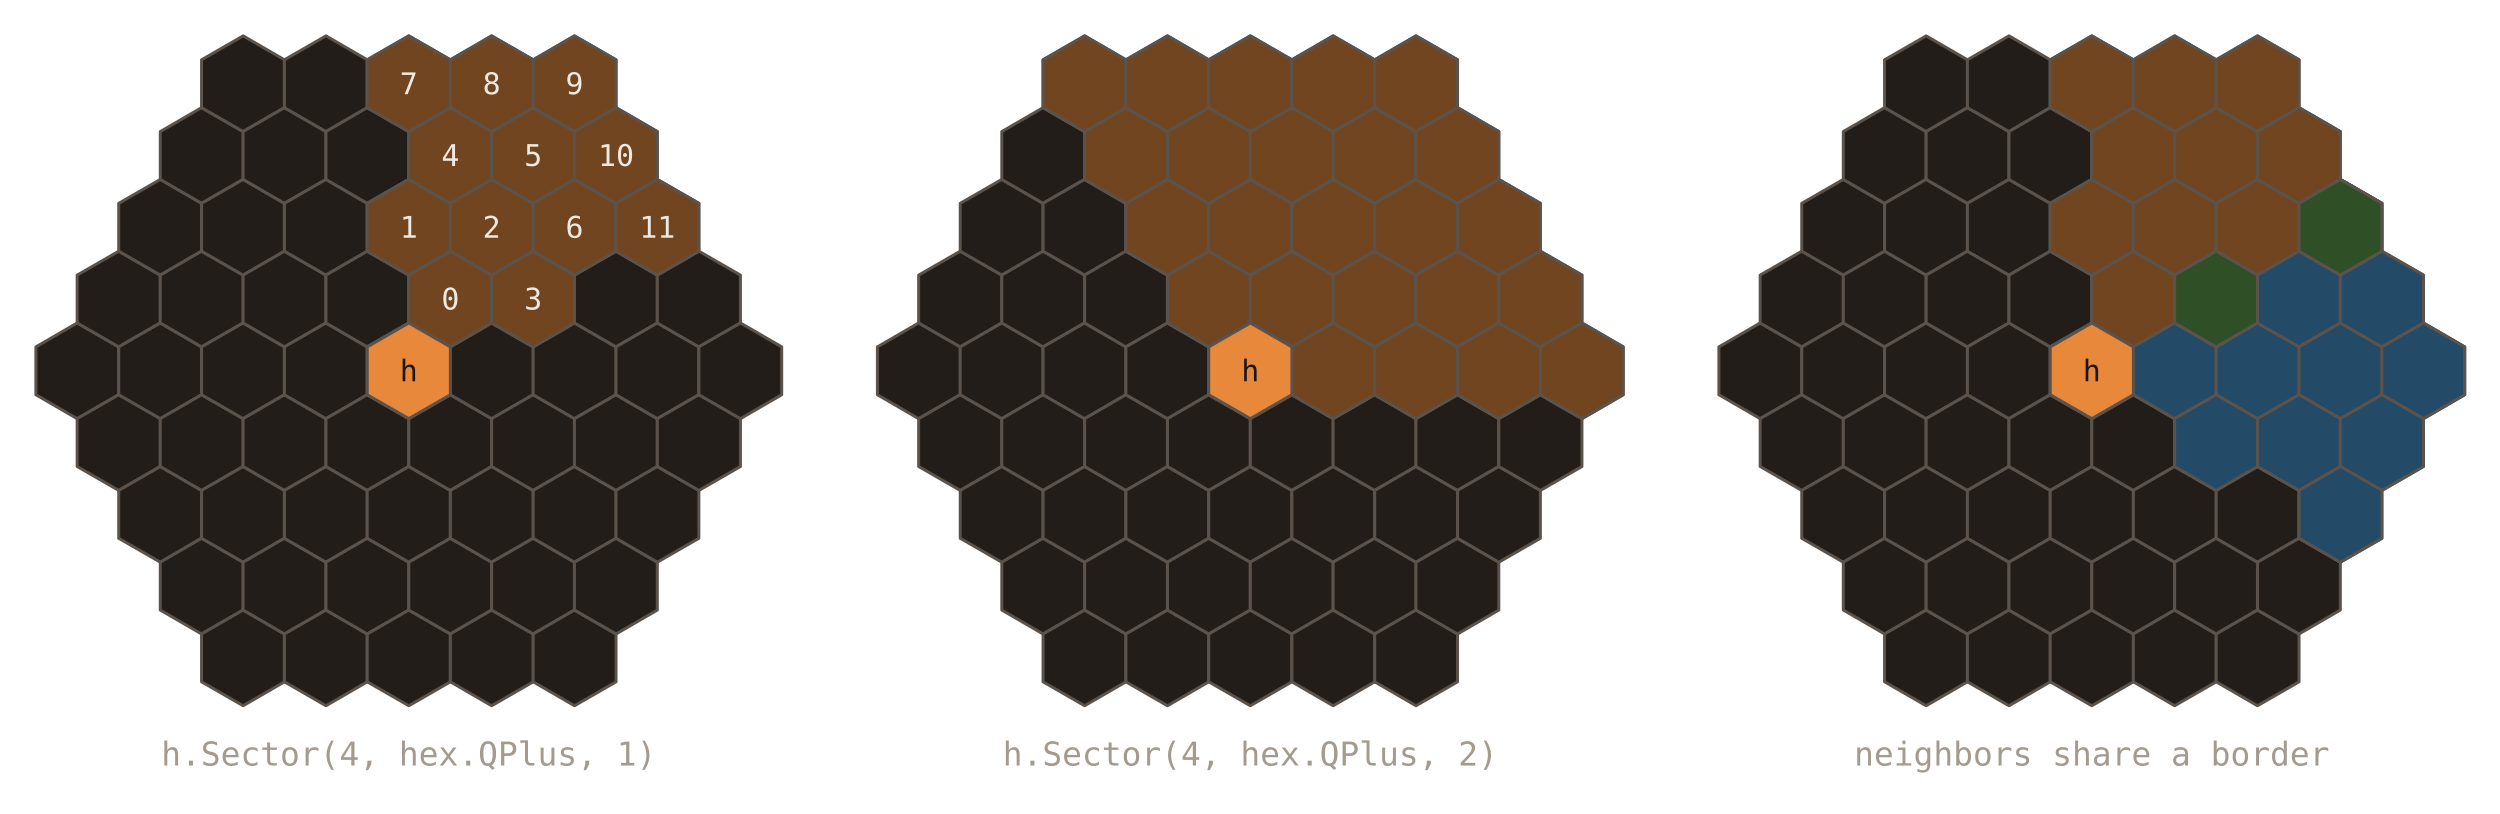
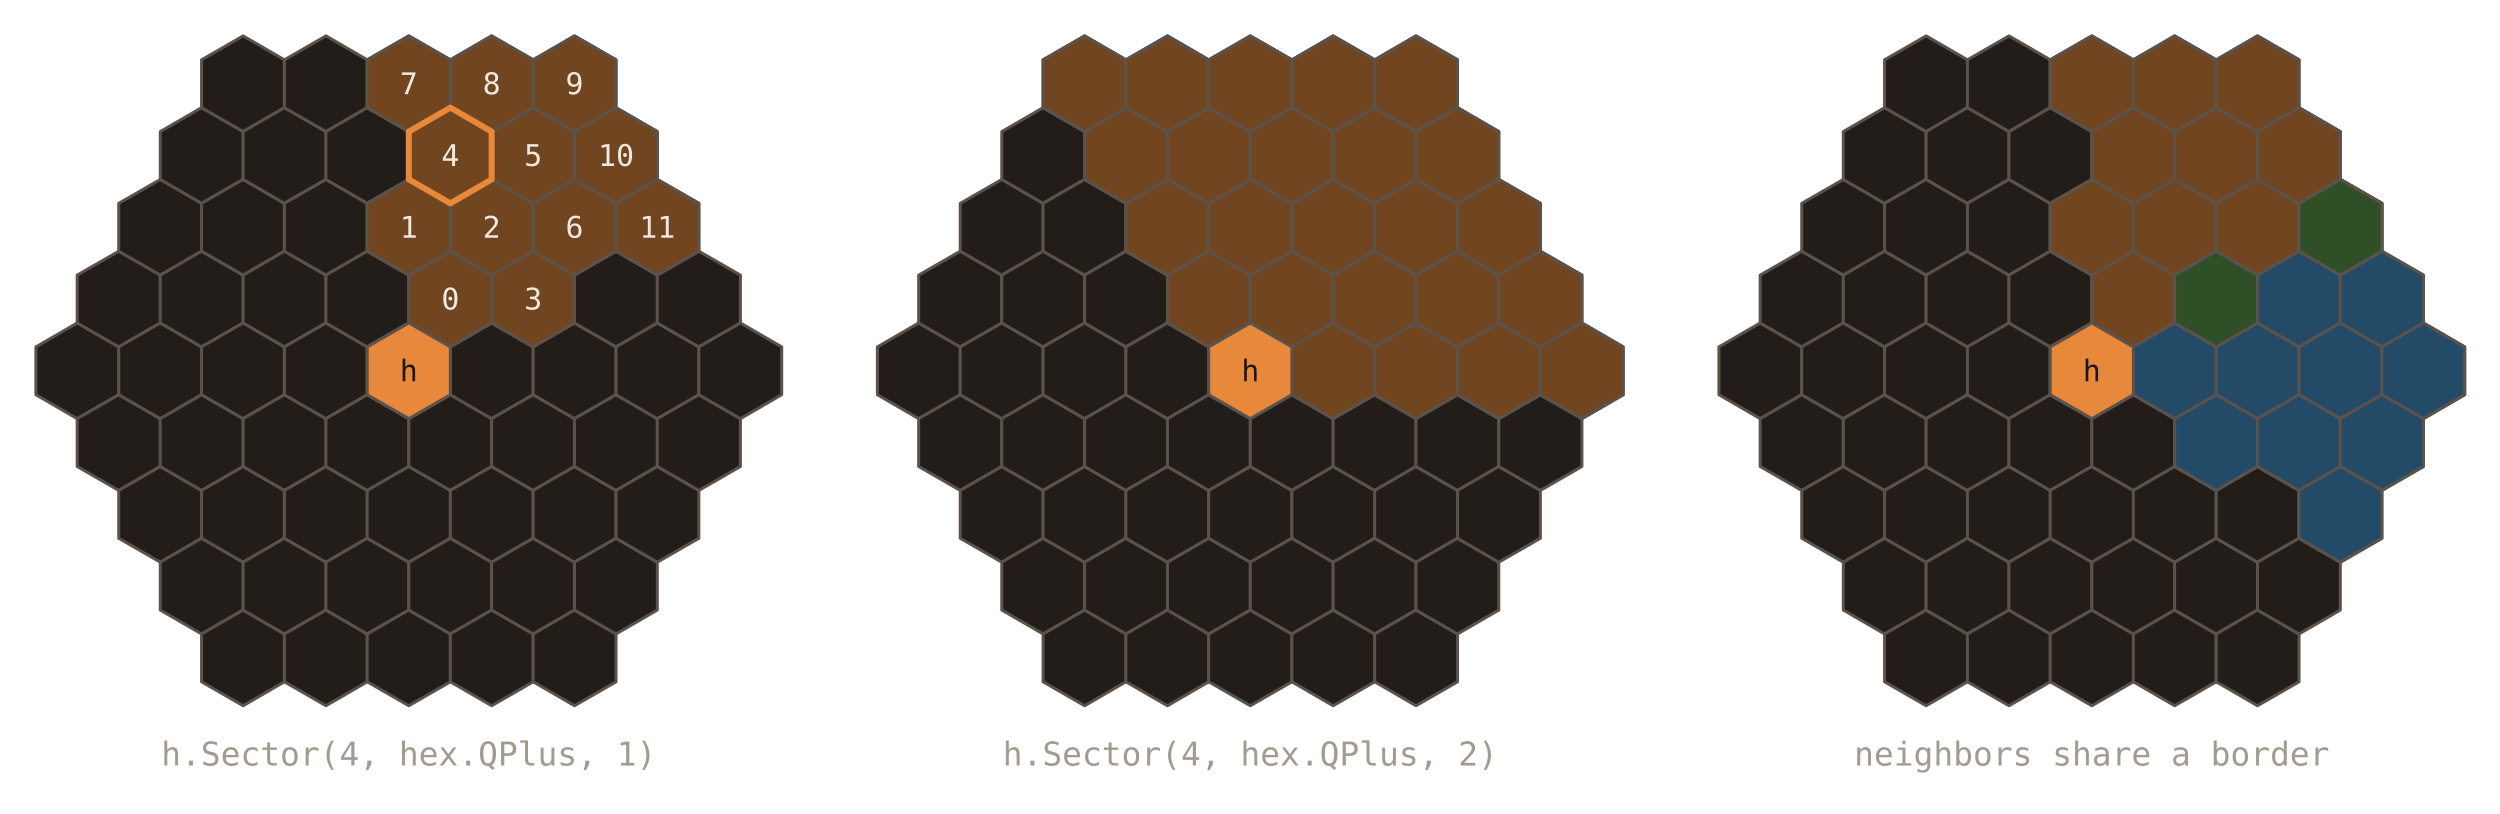
<svg xmlns="http://www.w3.org/2000/svg" width="836" height="272" viewBox="0 0 836 272" role="img">
  <g transform="translate(136.7 124.0)">
    <polygon points="-110.9,-16.0 -97.0,-8.0 -97.0,8.0 -110.9,16.0 -124.7,8.0 -124.7,-8.0" fill="#221d19" stroke="#5a524b" stroke-width="1" stroke-linejoin="round" />
    <polygon points="-97.0,8.0 -83.1,16.0 -83.1,32.0 -97.0,40.0 -110.9,32.0 -110.9,16.0" fill="#221d19" stroke="#5a524b" stroke-width="1" stroke-linejoin="round" />
    <polygon points="-83.1,32.0 -69.3,40.0 -69.3,56.0 -83.1,64.0 -97.0,56.0 -97.0,40.0" fill="#221d19" stroke="#5a524b" stroke-width="1" stroke-linejoin="round" />
    <polygon points="-69.3,56.0 -55.4,64.0 -55.4,80.0 -69.3,88.0 -83.1,80.0 -83.1,64.0" fill="#221d19" stroke="#5a524b" stroke-width="1" stroke-linejoin="round" />
    <polygon points="-55.4,80.0 -41.6,88.0 -41.6,104.0 -55.4,112.0 -69.3,104.0 -69.3,88.0" fill="#221d19" stroke="#5a524b" stroke-width="1" stroke-linejoin="round" />
    <polygon points="-97.0,-40.0 -83.1,-32.0 -83.1,-16.0 -97.0,-8.0 -110.9,-16.0 -110.9,-32.0" fill="#221d19" stroke="#5a524b" stroke-width="1" stroke-linejoin="round" />
    <polygon points="-83.1,-16.0 -69.3,-8.0 -69.3,8.0 -83.1,16.0 -97.0,8.0 -97.0,-8.0" fill="#221d19" stroke="#5a524b" stroke-width="1" stroke-linejoin="round" />
    <polygon points="-69.3,8.0 -55.4,16.0 -55.4,32.0 -69.3,40.0 -83.1,32.0 -83.1,16.0" fill="#221d19" stroke="#5a524b" stroke-width="1" stroke-linejoin="round" />
    <polygon points="-55.4,32.0 -41.6,40.0 -41.6,56.0 -55.4,64.0 -69.3,56.0 -69.3,40.0" fill="#221d19" stroke="#5a524b" stroke-width="1" stroke-linejoin="round" />
    <polygon points="-41.6,56.0 -27.7,64.0 -27.7,80.0 -41.6,88.0 -55.4,80.0 -55.4,64.0" fill="#221d19" stroke="#5a524b" stroke-width="1" stroke-linejoin="round" />
    <polygon points="-27.7,80.0 -13.9,88.0 -13.9,104.0 -27.7,112.0 -41.6,104.0 -41.6,88.0" fill="#221d19" stroke="#5a524b" stroke-width="1" stroke-linejoin="round" />
    <polygon points="-83.1,-64.0 -69.3,-56.0 -69.3,-40.0 -83.1,-32.0 -97.0,-40.0 -97.0,-56.0" fill="#221d19" stroke="#5a524b" stroke-width="1" stroke-linejoin="round" />
    <polygon points="-69.3,-40.0 -55.4,-32.0 -55.4,-16.0 -69.3,-8.0 -83.1,-16.0 -83.1,-32.0" fill="#221d19" stroke="#5a524b" stroke-width="1" stroke-linejoin="round" />
    <polygon points="-55.4,-16.0 -41.6,-8.0 -41.6,8.0 -55.4,16.0 -69.3,8.0 -69.3,-8.0" fill="#221d19" stroke="#5a524b" stroke-width="1" stroke-linejoin="round" />
    <polygon points="-41.6,8.0 -27.7,16.0 -27.7,32.0 -41.6,40.0 -55.4,32.0 -55.4,16.0" fill="#221d19" stroke="#5a524b" stroke-width="1" stroke-linejoin="round" />
    <polygon points="-27.7,32.0 -13.9,40.0 -13.9,56.0 -27.7,64.0 -41.6,56.0 -41.6,40.0" fill="#221d19" stroke="#5a524b" stroke-width="1" stroke-linejoin="round" />
    <polygon points="-13.9,56.0 -0.0,64.0 0.0,80.0 -13.9,88.0 -27.7,80.0 -27.7,64.0" fill="#221d19" stroke="#5a524b" stroke-width="1" stroke-linejoin="round" />
    <polygon points="-0.0,80.0 13.9,88.0 13.9,104.0 0.0,112.0 -13.9,104.0 -13.9,88.0" fill="#221d19" stroke="#5a524b" stroke-width="1" stroke-linejoin="round" />
    <polygon points="-69.3,-88.0 -55.4,-80.0 -55.4,-64.0 -69.3,-56.0 -83.1,-64.0 -83.1,-80.0" fill="#221d19" stroke="#5a524b" stroke-width="1" stroke-linejoin="round" />
    <polygon points="-55.4,-64.0 -41.6,-56.0 -41.6,-40.0 -55.4,-32.0 -69.3,-40.0 -69.3,-56.0" fill="#221d19" stroke="#5a524b" stroke-width="1" stroke-linejoin="round" />
    <polygon points="-41.6,-40.0 -27.7,-32.0 -27.7,-16.0 -41.6,-8.0 -55.4,-16.0 -55.4,-32.0" fill="#221d19" stroke="#5a524b" stroke-width="1" stroke-linejoin="round" />
    <polygon points="-27.7,-16.0 -13.9,-8.0 -13.9,8.0 -27.7,16.0 -41.6,8.0 -41.6,-8.0" fill="#221d19" stroke="#5a524b" stroke-width="1" stroke-linejoin="round" />
    <polygon points="-13.9,8.0 -0.0,16.0 0.0,32.0 -13.9,40.0 -27.7,32.0 -27.7,16.0" fill="#221d19" stroke="#5a524b" stroke-width="1" stroke-linejoin="round" />
    <polygon points="-0.0,32.0 13.9,40.0 13.9,56.0 0.0,64.0 -13.9,56.0 -13.9,40.0" fill="#221d19" stroke="#5a524b" stroke-width="1" stroke-linejoin="round" />
    <polygon points="13.9,56.0 27.7,64.0 27.7,80.0 13.9,88.0 -0.0,80.0 -0.0,64.0" fill="#221d19" stroke="#5a524b" stroke-width="1" stroke-linejoin="round" />
    <polygon points="27.7,80.0 41.6,88.0 41.6,104.0 27.7,112.0 13.9,104.0 13.9,88.0" fill="#221d19" stroke="#5a524b" stroke-width="1" stroke-linejoin="round" />
    <polygon points="-55.4,-112.0 -41.6,-104.0 -41.6,-88.0 -55.4,-80.0 -69.3,-88.0 -69.3,-104.0" fill="#221d19" stroke="#5a524b" stroke-width="1" stroke-linejoin="round" />
    <polygon points="-41.6,-88.0 -27.7,-80.0 -27.7,-64.0 -41.6,-56.0 -55.4,-64.0 -55.4,-80.0" fill="#221d19" stroke="#5a524b" stroke-width="1" stroke-linejoin="round" />
    <polygon points="-27.7,-64.0 -13.9,-56.0 -13.9,-40.0 -27.7,-32.0 -41.6,-40.0 -41.6,-56.0" fill="#221d19" stroke="#5a524b" stroke-width="1" stroke-linejoin="round" />
    <polygon points="-13.9,-40.0 -0.0,-32.0 0.0,-16.0 -13.9,-8.0 -27.7,-16.0 -27.7,-32.0" fill="#221d19" stroke="#5a524b" stroke-width="1" stroke-linejoin="round" />
    <polygon points="-0.0,-16.0 13.9,-8.0 13.9,8.0 0.0,16.0 -13.9,8.0 -13.9,-8.0" fill="#221d19" stroke="#5a524b" stroke-width="1" stroke-linejoin="round" />
    <polygon points="13.9,8.0 27.7,16.0 27.7,32.0 13.9,40.0 -0.0,32.0 -0.0,16.0" fill="#221d19" stroke="#5a524b" stroke-width="1" stroke-linejoin="round" />
    <polygon points="27.7,32.0 41.6,40.0 41.6,56.0 27.7,64.0 13.9,56.0 13.9,40.0" fill="#221d19" stroke="#5a524b" stroke-width="1" stroke-linejoin="round" />
    <polygon points="41.6,56.0 55.4,64.0 55.4,80.0 41.6,88.0 27.7,80.0 27.7,64.0" fill="#221d19" stroke="#5a524b" stroke-width="1" stroke-linejoin="round" />
    <polygon points="55.4,80.0 69.3,88.0 69.3,104.0 55.4,112.0 41.6,104.0 41.6,88.0" fill="#221d19" stroke="#5a524b" stroke-width="1" stroke-linejoin="round" />
    <polygon points="-27.7,-112.0 -13.9,-104.0 -13.9,-88.0 -27.7,-80.0 -41.6,-88.0 -41.6,-104.0" fill="#221d19" stroke="#5a524b" stroke-width="1" stroke-linejoin="round" />
    <polygon points="-13.9,-88.0 -0.0,-80.0 0.0,-64.0 -13.9,-56.0 -27.7,-64.0 -27.7,-80.0" fill="#221d19" stroke="#5a524b" stroke-width="1" stroke-linejoin="round" />
    <polygon points="-0.0,-64.0 13.9,-56.0 13.9,-40.0 0.0,-32.0 -13.9,-40.0 -13.9,-56.0" fill="#221d19" stroke="#5a524b" stroke-width="1" stroke-linejoin="round" />
    <polygon points="13.9,-40.0 27.7,-32.0 27.7,-16.0 13.9,-8.0 -0.0,-16.0 -0.0,-32.0" fill="#221d19" stroke="#5a524b" stroke-width="1" stroke-linejoin="round" />
    <polygon points="27.7,-16.0 41.6,-8.0 41.6,8.0 27.7,16.0 13.9,8.0 13.9,-8.0" fill="#221d19" stroke="#5a524b" stroke-width="1" stroke-linejoin="round" />
    <polygon points="41.6,8.0 55.4,16.0 55.4,32.0 41.6,40.0 27.7,32.0 27.7,16.0" fill="#221d19" stroke="#5a524b" stroke-width="1" stroke-linejoin="round" />
    <polygon points="55.4,32.0 69.3,40.0 69.3,56.0 55.4,64.0 41.6,56.0 41.6,40.0" fill="#221d19" stroke="#5a524b" stroke-width="1" stroke-linejoin="round" />
    <polygon points="69.3,56.0 83.1,64.0 83.1,80.0 69.3,88.0 55.4,80.0 55.4,64.0" fill="#221d19" stroke="#5a524b" stroke-width="1" stroke-linejoin="round" />
    <polygon points="-0.0,-112.0 13.9,-104.0 13.9,-88.0 0.0,-80.0 -13.9,-88.0 -13.9,-104.0" fill="#221d19" stroke="#5a524b" stroke-width="1" stroke-linejoin="round" />
    <polygon points="13.9,-88.0 27.7,-80.0 27.7,-64.0 13.9,-56.0 -0.0,-64.0 -0.0,-80.0" fill="#221d19" stroke="#5a524b" stroke-width="1" stroke-linejoin="round" />
    <polygon points="27.7,-64.0 41.6,-56.0 41.6,-40.0 27.7,-32.0 13.9,-40.0 13.9,-56.0" fill="#221d19" stroke="#5a524b" stroke-width="1" stroke-linejoin="round" />
    <polygon points="41.6,-40.0 55.4,-32.0 55.4,-16.0 41.6,-8.0 27.7,-16.0 27.7,-32.0" fill="#221d19" stroke="#5a524b" stroke-width="1" stroke-linejoin="round" />
    <polygon points="55.4,-16.0 69.3,-8.0 69.3,8.0 55.4,16.0 41.6,8.0 41.6,-8.0" fill="#221d19" stroke="#5a524b" stroke-width="1" stroke-linejoin="round" />
    <polygon points="69.3,8.0 83.1,16.0 83.1,32.0 69.3,40.0 55.4,32.0 55.4,16.0" fill="#221d19" stroke="#5a524b" stroke-width="1" stroke-linejoin="round" />
    <polygon points="83.1,32.0 97.0,40.0 97.0,56.0 83.1,64.0 69.3,56.0 69.3,40.0" fill="#221d19" stroke="#5a524b" stroke-width="1" stroke-linejoin="round" />
    <polygon points="27.7,-112.0 41.6,-104.0 41.6,-88.0 27.7,-80.0 13.9,-88.0 13.9,-104.0" fill="#221d19" stroke="#5a524b" stroke-width="1" stroke-linejoin="round" />
    <polygon points="41.6,-88.0 55.4,-80.0 55.4,-64.0 41.6,-56.0 27.7,-64.0 27.7,-80.0" fill="#221d19" stroke="#5a524b" stroke-width="1" stroke-linejoin="round" />
    <polygon points="55.4,-64.0 69.3,-56.0 69.3,-40.0 55.4,-32.0 41.6,-40.0 41.6,-56.0" fill="#221d19" stroke="#5a524b" stroke-width="1" stroke-linejoin="round" />
    <polygon points="69.3,-40.0 83.1,-32.0 83.1,-16.0 69.3,-8.0 55.4,-16.0 55.4,-32.0" fill="#221d19" stroke="#5a524b" stroke-width="1" stroke-linejoin="round" />
    <polygon points="83.1,-16.0 97.0,-8.0 97.0,8.0 83.1,16.0 69.3,8.0 69.3,-8.0" fill="#221d19" stroke="#5a524b" stroke-width="1" stroke-linejoin="round" />
    <polygon points="97.0,8.0 110.9,16.0 110.9,32.0 97.0,40.0 83.1,32.0 83.1,16.0" fill="#221d19" stroke="#5a524b" stroke-width="1" stroke-linejoin="round" />
    <polygon points="55.4,-112.0 69.3,-104.0 69.3,-88.0 55.4,-80.0 41.6,-88.0 41.6,-104.0" fill="#221d19" stroke="#5a524b" stroke-width="1" stroke-linejoin="round" />
    <polygon points="69.3,-88.0 83.1,-80.0 83.1,-64.0 69.3,-56.0 55.4,-64.0 55.4,-80.0" fill="#221d19" stroke="#5a524b" stroke-width="1" stroke-linejoin="round" />
    <polygon points="83.1,-64.0 97.0,-56.0 97.0,-40.0 83.1,-32.0 69.3,-40.0 69.3,-56.0" fill="#221d19" stroke="#5a524b" stroke-width="1" stroke-linejoin="round" />
    <polygon points="97.0,-40.0 110.9,-32.0 110.9,-16.0 97.0,-8.0 83.1,-16.0 83.1,-32.0" fill="#221d19" stroke="#5a524b" stroke-width="1" stroke-linejoin="round" />
    <polygon points="110.9,-16.0 124.7,-8.0 124.7,8.0 110.9,16.0 97.0,8.0 97.0,-8.0" fill="#221d19" stroke="#5a524b" stroke-width="1" stroke-linejoin="round" />
    <polygon points="13.9,-40.0 27.7,-32.0 27.7,-16.0 13.9,-8.0 -0.0,-16.0 -0.0,-32.0" fill="#70451f" stroke="#5a524b" stroke-width="1" stroke-linejoin="round" />
    <polygon points="-0.0,-64.0 13.9,-56.0 13.9,-40.0 0.0,-32.0 -13.9,-40.0 -13.9,-56.0" fill="#70451f" stroke="#5a524b" stroke-width="1" stroke-linejoin="round" />
    <polygon points="27.7,-64.0 41.6,-56.0 41.6,-40.0 27.7,-32.0 13.9,-40.0 13.9,-56.0" fill="#70451f" stroke="#5a524b" stroke-width="1" stroke-linejoin="round" />
    <polygon points="41.6,-40.0 55.4,-32.0 55.4,-16.0 41.6,-8.0 27.7,-16.0 27.7,-32.0" fill="#70451f" stroke="#5a524b" stroke-width="1" stroke-linejoin="round" />
    <polygon points="13.9,-88.0 27.7,-80.0 27.7,-64.0 13.9,-56.0 -0.0,-64.0 -0.0,-80.0" fill="#70451f" stroke="#5a524b" stroke-width="1" stroke-linejoin="round" />
    <polygon points="41.6,-88.0 55.4,-80.0 55.4,-64.0 41.6,-56.0 27.7,-64.0 27.7,-80.0" fill="#70451f" stroke="#5a524b" stroke-width="1" stroke-linejoin="round" />
    <polygon points="55.4,-64.0 69.3,-56.0 69.3,-40.0 55.4,-32.0 41.6,-40.0 41.6,-56.0" fill="#70451f" stroke="#5a524b" stroke-width="1" stroke-linejoin="round" />
    <polygon points="-0.0,-112.0 13.9,-104.0 13.9,-88.0 0.0,-80.0 -13.9,-88.0 -13.9,-104.0" fill="#70451f" stroke="#5a524b" stroke-width="1" stroke-linejoin="round" />
    <polygon points="27.7,-112.0 41.6,-104.0 41.6,-88.0 27.7,-80.0 13.9,-88.0 13.9,-104.0" fill="#70451f" stroke="#5a524b" stroke-width="1" stroke-linejoin="round" />
    <polygon points="55.4,-112.0 69.3,-104.0 69.3,-88.0 55.4,-80.0 41.6,-88.0 41.6,-104.0" fill="#70451f" stroke="#5a524b" stroke-width="1" stroke-linejoin="round" />
    <polygon points="69.3,-88.0 83.1,-80.0 83.1,-64.0 69.3,-56.0 55.4,-64.0 55.4,-80.0" fill="#70451f" stroke="#5a524b" stroke-width="1" stroke-linejoin="round" />
    <polygon points="83.1,-64.0 97.0,-56.0 97.0,-40.0 83.1,-32.0 69.3,-40.0 69.3,-56.0" fill="#70451f" stroke="#5a524b" stroke-width="1" stroke-linejoin="round" />
    <text x="13.9" y="-20.5" font-family="ui-monospace, SFMono-Regular, Menlo, Consolas, monospace" font-size="10" text-anchor="middle">
      <tspan fill="#f0e9e2">0</tspan>
    </text>
    <text x="0.0" y="-44.5" font-family="ui-monospace, SFMono-Regular, Menlo, Consolas, monospace" font-size="10" text-anchor="middle">
      <tspan fill="#f0e9e2">1</tspan>
    </text>
    <text x="27.7" y="-44.5" font-family="ui-monospace, SFMono-Regular, Menlo, Consolas, monospace" font-size="10" text-anchor="middle">
      <tspan fill="#f0e9e2">2</tspan>
    </text>
    <text x="41.6" y="-20.5" font-family="ui-monospace, SFMono-Regular, Menlo, Consolas, monospace" font-size="10" text-anchor="middle">
      <tspan fill="#f0e9e2">3</tspan>
    </text>
    <text x="13.9" y="-68.5" font-family="ui-monospace, SFMono-Regular, Menlo, Consolas, monospace" font-size="10" text-anchor="middle">
      <tspan fill="#f0e9e2">4</tspan>
    </text>
    <text x="41.6" y="-68.5" font-family="ui-monospace, SFMono-Regular, Menlo, Consolas, monospace" font-size="10" text-anchor="middle">
      <tspan fill="#f0e9e2">5</tspan>
    </text>
    <text x="55.4" y="-44.5" font-family="ui-monospace, SFMono-Regular, Menlo, Consolas, monospace" font-size="10" text-anchor="middle">
      <tspan fill="#f0e9e2">6</tspan>
    </text>
    <text x="0.0" y="-92.5" font-family="ui-monospace, SFMono-Regular, Menlo, Consolas, monospace" font-size="10" text-anchor="middle">
      <tspan fill="#f0e9e2">7</tspan>
    </text>
    <text x="27.7" y="-92.5" font-family="ui-monospace, SFMono-Regular, Menlo, Consolas, monospace" font-size="10" text-anchor="middle">
      <tspan fill="#f0e9e2">8</tspan>
    </text>
    <text x="55.4" y="-92.5" font-family="ui-monospace, SFMono-Regular, Menlo, Consolas, monospace" font-size="10" text-anchor="middle">
      <tspan fill="#f0e9e2">9</tspan>
    </text>
    <text x="69.3" y="-68.5" font-family="ui-monospace, SFMono-Regular, Menlo, Consolas, monospace" font-size="10" text-anchor="middle">
      <tspan fill="#f0e9e2">10</tspan>
    </text>
    <text x="83.1" y="-44.5" font-family="ui-monospace, SFMono-Regular, Menlo, Consolas, monospace" font-size="10" text-anchor="middle">
      <tspan fill="#f0e9e2">11</tspan>
    </text>
+     <polygon points="13.9,-88.0 27.7,-80.0 27.7,-64.0 13.9,-56.0 -0.0,-64.0 -0.0,-80.0" fill="none" stroke="#e8883a" stroke-width="2" stroke-linejoin="round" />
    <polygon points="-0.0,-16.0 13.9,-8.0 13.9,8.0 0.0,16.0 -13.9,8.0 -13.9,-8.0" fill="#e8883a" stroke="#5a524b" stroke-width="1" stroke-linejoin="round" />
    <text x="0.0" y="3.5" font-family="ui-monospace, SFMono-Regular, Menlo, Consolas, monospace" font-size="10" text-anchor="middle">
      <tspan fill="#1c1713">h</tspan>
    </text>
  </g>
  <text x="136.7" y="256.0" font-family="ui-monospace, SFMono-Regular, Menlo, Consolas, monospace" font-size="11" text-anchor="middle" fill="#a39a90">h.Sector(4, hex.QPlus, 1)</text>
  <g transform="translate(418.1 124.0)">
    <polygon points="-110.9,-16.0 -97.0,-8.0 -97.0,8.0 -110.9,16.0 -124.7,8.0 -124.7,-8.0" fill="#221d19" stroke="#5a524b" stroke-width="1" stroke-linejoin="round" />
    <polygon points="-97.0,8.0 -83.1,16.0 -83.1,32.0 -97.0,40.0 -110.9,32.0 -110.9,16.0" fill="#221d19" stroke="#5a524b" stroke-width="1" stroke-linejoin="round" />
    <polygon points="-83.1,32.0 -69.3,40.0 -69.3,56.0 -83.1,64.0 -97.0,56.0 -97.0,40.0" fill="#221d19" stroke="#5a524b" stroke-width="1" stroke-linejoin="round" />
    <polygon points="-69.3,56.0 -55.4,64.0 -55.4,80.0 -69.3,88.0 -83.1,80.0 -83.1,64.0" fill="#221d19" stroke="#5a524b" stroke-width="1" stroke-linejoin="round" />
    <polygon points="-55.4,80.0 -41.6,88.0 -41.6,104.0 -55.4,112.0 -69.3,104.0 -69.3,88.0" fill="#221d19" stroke="#5a524b" stroke-width="1" stroke-linejoin="round" />
    <polygon points="-97.0,-40.0 -83.1,-32.0 -83.1,-16.0 -97.0,-8.0 -110.9,-16.0 -110.9,-32.0" fill="#221d19" stroke="#5a524b" stroke-width="1" stroke-linejoin="round" />
    <polygon points="-83.1,-16.0 -69.3,-8.0 -69.3,8.0 -83.1,16.0 -97.0,8.0 -97.0,-8.0" fill="#221d19" stroke="#5a524b" stroke-width="1" stroke-linejoin="round" />
    <polygon points="-69.3,8.0 -55.4,16.0 -55.4,32.0 -69.3,40.0 -83.1,32.0 -83.1,16.0" fill="#221d19" stroke="#5a524b" stroke-width="1" stroke-linejoin="round" />
    <polygon points="-55.4,32.0 -41.6,40.0 -41.6,56.0 -55.4,64.0 -69.3,56.0 -69.3,40.0" fill="#221d19" stroke="#5a524b" stroke-width="1" stroke-linejoin="round" />
    <polygon points="-41.6,56.0 -27.7,64.0 -27.7,80.0 -41.6,88.0 -55.4,80.0 -55.4,64.0" fill="#221d19" stroke="#5a524b" stroke-width="1" stroke-linejoin="round" />
    <polygon points="-27.7,80.0 -13.9,88.0 -13.9,104.0 -27.7,112.0 -41.6,104.0 -41.6,88.0" fill="#221d19" stroke="#5a524b" stroke-width="1" stroke-linejoin="round" />
    <polygon points="-83.1,-64.0 -69.3,-56.0 -69.3,-40.0 -83.1,-32.0 -97.0,-40.0 -97.0,-56.0" fill="#221d19" stroke="#5a524b" stroke-width="1" stroke-linejoin="round" />
    <polygon points="-69.3,-40.0 -55.4,-32.0 -55.4,-16.0 -69.3,-8.0 -83.1,-16.0 -83.1,-32.0" fill="#221d19" stroke="#5a524b" stroke-width="1" stroke-linejoin="round" />
    <polygon points="-55.4,-16.0 -41.6,-8.0 -41.6,8.0 -55.4,16.0 -69.3,8.0 -69.3,-8.0" fill="#221d19" stroke="#5a524b" stroke-width="1" stroke-linejoin="round" />
    <polygon points="-41.6,8.0 -27.7,16.0 -27.7,32.0 -41.6,40.0 -55.4,32.0 -55.4,16.0" fill="#221d19" stroke="#5a524b" stroke-width="1" stroke-linejoin="round" />
    <polygon points="-27.7,32.0 -13.9,40.0 -13.9,56.0 -27.7,64.0 -41.6,56.0 -41.6,40.0" fill="#221d19" stroke="#5a524b" stroke-width="1" stroke-linejoin="round" />
    <polygon points="-13.9,56.0 -0.0,64.0 0.0,80.0 -13.9,88.0 -27.7,80.0 -27.7,64.0" fill="#221d19" stroke="#5a524b" stroke-width="1" stroke-linejoin="round" />
    <polygon points="-0.0,80.0 13.9,88.0 13.9,104.0 0.0,112.0 -13.9,104.0 -13.9,88.0" fill="#221d19" stroke="#5a524b" stroke-width="1" stroke-linejoin="round" />
    <polygon points="-69.3,-88.0 -55.4,-80.0 -55.4,-64.0 -69.3,-56.0 -83.1,-64.0 -83.1,-80.0" fill="#221d19" stroke="#5a524b" stroke-width="1" stroke-linejoin="round" />
    <polygon points="-55.4,-64.0 -41.6,-56.0 -41.6,-40.0 -55.4,-32.0 -69.3,-40.0 -69.3,-56.0" fill="#221d19" stroke="#5a524b" stroke-width="1" stroke-linejoin="round" />
    <polygon points="-41.6,-40.0 -27.7,-32.0 -27.7,-16.0 -41.6,-8.0 -55.4,-16.0 -55.4,-32.0" fill="#221d19" stroke="#5a524b" stroke-width="1" stroke-linejoin="round" />
    <polygon points="-27.7,-16.0 -13.9,-8.0 -13.9,8.0 -27.7,16.0 -41.6,8.0 -41.6,-8.0" fill="#221d19" stroke="#5a524b" stroke-width="1" stroke-linejoin="round" />
    <polygon points="-13.9,8.0 -0.0,16.0 0.0,32.0 -13.9,40.0 -27.7,32.0 -27.7,16.0" fill="#221d19" stroke="#5a524b" stroke-width="1" stroke-linejoin="round" />
    <polygon points="-0.0,32.0 13.9,40.0 13.9,56.0 0.0,64.0 -13.9,56.0 -13.9,40.0" fill="#221d19" stroke="#5a524b" stroke-width="1" stroke-linejoin="round" />
    <polygon points="13.9,56.0 27.7,64.0 27.7,80.0 13.9,88.0 -0.0,80.0 -0.0,64.0" fill="#221d19" stroke="#5a524b" stroke-width="1" stroke-linejoin="round" />
    <polygon points="27.7,80.0 41.6,88.0 41.6,104.0 27.7,112.0 13.9,104.0 13.9,88.0" fill="#221d19" stroke="#5a524b" stroke-width="1" stroke-linejoin="round" />
    <polygon points="-55.4,-112.0 -41.6,-104.0 -41.6,-88.0 -55.4,-80.0 -69.3,-88.0 -69.3,-104.0" fill="#221d19" stroke="#5a524b" stroke-width="1" stroke-linejoin="round" />
    <polygon points="-41.6,-88.0 -27.7,-80.0 -27.7,-64.0 -41.6,-56.0 -55.4,-64.0 -55.4,-80.0" fill="#221d19" stroke="#5a524b" stroke-width="1" stroke-linejoin="round" />
    <polygon points="-27.7,-64.0 -13.9,-56.0 -13.9,-40.0 -27.7,-32.0 -41.6,-40.0 -41.6,-56.0" fill="#221d19" stroke="#5a524b" stroke-width="1" stroke-linejoin="round" />
    <polygon points="-13.9,-40.0 -0.0,-32.0 0.0,-16.0 -13.9,-8.0 -27.7,-16.0 -27.7,-32.0" fill="#221d19" stroke="#5a524b" stroke-width="1" stroke-linejoin="round" />
    <polygon points="-0.0,-16.0 13.9,-8.0 13.9,8.0 0.0,16.0 -13.9,8.0 -13.9,-8.0" fill="#221d19" stroke="#5a524b" stroke-width="1" stroke-linejoin="round" />
    <polygon points="13.9,8.0 27.7,16.0 27.7,32.0 13.9,40.0 -0.0,32.0 -0.0,16.0" fill="#221d19" stroke="#5a524b" stroke-width="1" stroke-linejoin="round" />
    <polygon points="27.7,32.0 41.6,40.0 41.6,56.0 27.7,64.0 13.9,56.0 13.9,40.0" fill="#221d19" stroke="#5a524b" stroke-width="1" stroke-linejoin="round" />
    <polygon points="41.6,56.0 55.4,64.0 55.4,80.0 41.6,88.0 27.7,80.0 27.7,64.0" fill="#221d19" stroke="#5a524b" stroke-width="1" stroke-linejoin="round" />
    <polygon points="55.4,80.0 69.3,88.0 69.3,104.0 55.4,112.0 41.6,104.0 41.6,88.0" fill="#221d19" stroke="#5a524b" stroke-width="1" stroke-linejoin="round" />
    <polygon points="-27.7,-112.0 -13.9,-104.0 -13.9,-88.0 -27.7,-80.0 -41.6,-88.0 -41.6,-104.0" fill="#221d19" stroke="#5a524b" stroke-width="1" stroke-linejoin="round" />
    <polygon points="-13.9,-88.0 -0.0,-80.0 0.0,-64.0 -13.9,-56.0 -27.7,-64.0 -27.7,-80.0" fill="#221d19" stroke="#5a524b" stroke-width="1" stroke-linejoin="round" />
    <polygon points="-0.0,-64.0 13.9,-56.0 13.9,-40.0 0.0,-32.0 -13.9,-40.0 -13.9,-56.0" fill="#221d19" stroke="#5a524b" stroke-width="1" stroke-linejoin="round" />
    <polygon points="13.9,-40.0 27.7,-32.0 27.7,-16.0 13.9,-8.0 -0.0,-16.0 -0.0,-32.0" fill="#221d19" stroke="#5a524b" stroke-width="1" stroke-linejoin="round" />
    <polygon points="27.7,-16.0 41.6,-8.0 41.6,8.0 27.7,16.0 13.9,8.0 13.9,-8.0" fill="#221d19" stroke="#5a524b" stroke-width="1" stroke-linejoin="round" />
    <polygon points="41.6,8.0 55.4,16.0 55.4,32.0 41.6,40.0 27.7,32.0 27.7,16.0" fill="#221d19" stroke="#5a524b" stroke-width="1" stroke-linejoin="round" />
    <polygon points="55.4,32.0 69.3,40.0 69.3,56.0 55.4,64.0 41.6,56.0 41.6,40.0" fill="#221d19" stroke="#5a524b" stroke-width="1" stroke-linejoin="round" />
    <polygon points="69.3,56.0 83.1,64.0 83.1,80.0 69.3,88.0 55.4,80.0 55.4,64.0" fill="#221d19" stroke="#5a524b" stroke-width="1" stroke-linejoin="round" />
    <polygon points="-0.0,-112.0 13.9,-104.0 13.9,-88.0 0.0,-80.0 -13.9,-88.0 -13.9,-104.0" fill="#221d19" stroke="#5a524b" stroke-width="1" stroke-linejoin="round" />
    <polygon points="13.9,-88.0 27.7,-80.0 27.7,-64.0 13.9,-56.0 -0.0,-64.0 -0.0,-80.0" fill="#221d19" stroke="#5a524b" stroke-width="1" stroke-linejoin="round" />
    <polygon points="27.7,-64.0 41.6,-56.0 41.6,-40.0 27.7,-32.0 13.9,-40.0 13.9,-56.0" fill="#221d19" stroke="#5a524b" stroke-width="1" stroke-linejoin="round" />
    <polygon points="41.6,-40.0 55.4,-32.0 55.4,-16.0 41.6,-8.0 27.7,-16.0 27.7,-32.0" fill="#221d19" stroke="#5a524b" stroke-width="1" stroke-linejoin="round" />
    <polygon points="55.4,-16.0 69.3,-8.0 69.3,8.0 55.4,16.0 41.6,8.0 41.6,-8.0" fill="#221d19" stroke="#5a524b" stroke-width="1" stroke-linejoin="round" />
    <polygon points="69.3,8.0 83.1,16.0 83.1,32.0 69.3,40.0 55.4,32.0 55.4,16.0" fill="#221d19" stroke="#5a524b" stroke-width="1" stroke-linejoin="round" />
    <polygon points="83.1,32.0 97.0,40.0 97.0,56.0 83.1,64.0 69.3,56.0 69.3,40.0" fill="#221d19" stroke="#5a524b" stroke-width="1" stroke-linejoin="round" />
    <polygon points="27.7,-112.0 41.6,-104.0 41.6,-88.0 27.7,-80.0 13.9,-88.0 13.9,-104.0" fill="#221d19" stroke="#5a524b" stroke-width="1" stroke-linejoin="round" />
    <polygon points="41.6,-88.0 55.4,-80.0 55.4,-64.0 41.6,-56.0 27.7,-64.0 27.7,-80.0" fill="#221d19" stroke="#5a524b" stroke-width="1" stroke-linejoin="round" />
    <polygon points="55.4,-64.0 69.3,-56.0 69.3,-40.0 55.4,-32.0 41.6,-40.0 41.6,-56.0" fill="#221d19" stroke="#5a524b" stroke-width="1" stroke-linejoin="round" />
    <polygon points="69.3,-40.0 83.1,-32.0 83.1,-16.0 69.3,-8.0 55.4,-16.0 55.4,-32.0" fill="#221d19" stroke="#5a524b" stroke-width="1" stroke-linejoin="round" />
    <polygon points="83.1,-16.0 97.0,-8.0 97.0,8.0 83.1,16.0 69.3,8.0 69.3,-8.0" fill="#221d19" stroke="#5a524b" stroke-width="1" stroke-linejoin="round" />
    <polygon points="97.0,8.0 110.9,16.0 110.9,32.0 97.0,40.0 83.1,32.0 83.1,16.0" fill="#221d19" stroke="#5a524b" stroke-width="1" stroke-linejoin="round" />
    <polygon points="55.4,-112.0 69.3,-104.0 69.3,-88.0 55.4,-80.0 41.6,-88.0 41.6,-104.0" fill="#221d19" stroke="#5a524b" stroke-width="1" stroke-linejoin="round" />
    <polygon points="69.3,-88.0 83.1,-80.0 83.1,-64.0 69.3,-56.0 55.4,-64.0 55.4,-80.0" fill="#221d19" stroke="#5a524b" stroke-width="1" stroke-linejoin="round" />
    <polygon points="83.1,-64.0 97.0,-56.0 97.0,-40.0 83.1,-32.0 69.3,-40.0 69.3,-56.0" fill="#221d19" stroke="#5a524b" stroke-width="1" stroke-linejoin="round" />
    <polygon points="97.0,-40.0 110.9,-32.0 110.9,-16.0 97.0,-8.0 83.1,-16.0 83.1,-32.0" fill="#221d19" stroke="#5a524b" stroke-width="1" stroke-linejoin="round" />
    <polygon points="110.9,-16.0 124.7,-8.0 124.7,8.0 110.9,16.0 97.0,8.0 97.0,-8.0" fill="#221d19" stroke="#5a524b" stroke-width="1" stroke-linejoin="round" />
    <polygon points="-13.9,-40.0 -0.0,-32.0 0.0,-16.0 -13.9,-8.0 -27.7,-16.0 -27.7,-32.0" fill="#70451f" stroke="#5a524b" stroke-width="1" stroke-linejoin="round" />
    <polygon points="13.9,-40.0 27.7,-32.0 27.7,-16.0 13.9,-8.0 -0.0,-16.0 -0.0,-32.0" fill="#70451f" stroke="#5a524b" stroke-width="1" stroke-linejoin="round" />
    <polygon points="27.7,-16.0 41.6,-8.0 41.6,8.0 27.7,16.0 13.9,8.0 13.9,-8.0" fill="#70451f" stroke="#5a524b" stroke-width="1" stroke-linejoin="round" />
    <polygon points="-27.7,-64.0 -13.9,-56.0 -13.9,-40.0 -27.7,-32.0 -41.6,-40.0 -41.6,-56.0" fill="#70451f" stroke="#5a524b" stroke-width="1" stroke-linejoin="round" />
    <polygon points="-0.0,-64.0 13.9,-56.0 13.9,-40.0 0.0,-32.0 -13.9,-40.0 -13.9,-56.0" fill="#70451f" stroke="#5a524b" stroke-width="1" stroke-linejoin="round" />
    <polygon points="27.7,-64.0 41.6,-56.0 41.6,-40.0 27.7,-32.0 13.9,-40.0 13.9,-56.0" fill="#70451f" stroke="#5a524b" stroke-width="1" stroke-linejoin="round" />
    <polygon points="41.6,-40.0 55.4,-32.0 55.4,-16.0 41.6,-8.0 27.7,-16.0 27.7,-32.0" fill="#70451f" stroke="#5a524b" stroke-width="1" stroke-linejoin="round" />
    <polygon points="55.4,-16.0 69.3,-8.0 69.3,8.0 55.4,16.0 41.6,8.0 41.6,-8.0" fill="#70451f" stroke="#5a524b" stroke-width="1" stroke-linejoin="round" />
    <polygon points="-41.6,-88.0 -27.7,-80.0 -27.7,-64.0 -41.6,-56.0 -55.4,-64.0 -55.4,-80.0" fill="#70451f" stroke="#5a524b" stroke-width="1" stroke-linejoin="round" />
    <polygon points="-13.9,-88.0 -0.0,-80.0 0.0,-64.0 -13.9,-56.0 -27.7,-64.0 -27.7,-80.0" fill="#70451f" stroke="#5a524b" stroke-width="1" stroke-linejoin="round" />
    <polygon points="13.9,-88.0 27.7,-80.0 27.7,-64.0 13.9,-56.0 -0.0,-64.0 -0.0,-80.0" fill="#70451f" stroke="#5a524b" stroke-width="1" stroke-linejoin="round" />
    <polygon points="41.6,-88.0 55.4,-80.0 55.4,-64.0 41.6,-56.0 27.7,-64.0 27.7,-80.0" fill="#70451f" stroke="#5a524b" stroke-width="1" stroke-linejoin="round" />
    <polygon points="55.4,-64.0 69.3,-56.0 69.3,-40.0 55.4,-32.0 41.6,-40.0 41.6,-56.0" fill="#70451f" stroke="#5a524b" stroke-width="1" stroke-linejoin="round" />
    <polygon points="69.3,-40.0 83.1,-32.0 83.1,-16.0 69.3,-8.0 55.4,-16.0 55.4,-32.0" fill="#70451f" stroke="#5a524b" stroke-width="1" stroke-linejoin="round" />
    <polygon points="83.1,-16.0 97.0,-8.0 97.0,8.0 83.1,16.0 69.3,8.0 69.3,-8.0" fill="#70451f" stroke="#5a524b" stroke-width="1" stroke-linejoin="round" />
    <polygon points="-55.4,-112.0 -41.6,-104.0 -41.6,-88.0 -55.4,-80.0 -69.3,-88.0 -69.3,-104.0" fill="#70451f" stroke="#5a524b" stroke-width="1" stroke-linejoin="round" />
    <polygon points="-27.7,-112.0 -13.9,-104.0 -13.9,-88.0 -27.7,-80.0 -41.6,-88.0 -41.6,-104.0" fill="#70451f" stroke="#5a524b" stroke-width="1" stroke-linejoin="round" />
    <polygon points="-0.0,-112.0 13.9,-104.0 13.9,-88.0 0.0,-80.0 -13.9,-88.0 -13.9,-104.0" fill="#70451f" stroke="#5a524b" stroke-width="1" stroke-linejoin="round" />
    <polygon points="27.7,-112.0 41.6,-104.0 41.6,-88.0 27.7,-80.0 13.9,-88.0 13.9,-104.0" fill="#70451f" stroke="#5a524b" stroke-width="1" stroke-linejoin="round" />
    <polygon points="55.4,-112.0 69.3,-104.0 69.3,-88.0 55.4,-80.0 41.6,-88.0 41.6,-104.0" fill="#70451f" stroke="#5a524b" stroke-width="1" stroke-linejoin="round" />
    <polygon points="69.3,-88.0 83.1,-80.0 83.1,-64.0 69.3,-56.0 55.4,-64.0 55.4,-80.0" fill="#70451f" stroke="#5a524b" stroke-width="1" stroke-linejoin="round" />
    <polygon points="83.1,-64.0 97.0,-56.0 97.0,-40.0 83.1,-32.0 69.3,-40.0 69.3,-56.0" fill="#70451f" stroke="#5a524b" stroke-width="1" stroke-linejoin="round" />
    <polygon points="97.0,-40.0 110.9,-32.0 110.9,-16.0 97.0,-8.0 83.1,-16.0 83.1,-32.0" fill="#70451f" stroke="#5a524b" stroke-width="1" stroke-linejoin="round" />
    <polygon points="110.9,-16.0 124.7,-8.0 124.7,8.0 110.9,16.0 97.0,8.0 97.0,-8.0" fill="#70451f" stroke="#5a524b" stroke-width="1" stroke-linejoin="round" />
    <polygon points="-0.0,-16.0 13.9,-8.0 13.9,8.0 0.0,16.0 -13.9,8.0 -13.9,-8.0" fill="#e8883a" stroke="#5a524b" stroke-width="1" stroke-linejoin="round" />
    <text x="0.0" y="3.5" font-family="ui-monospace, SFMono-Regular, Menlo, Consolas, monospace" font-size="10" text-anchor="middle">
      <tspan fill="#1c1713">h</tspan>
    </text>
  </g>
  <text x="418.1" y="256.0" font-family="ui-monospace, SFMono-Regular, Menlo, Consolas, monospace" font-size="11" text-anchor="middle" fill="#a39a90">h.Sector(4, hex.QPlus, 2)</text>
  <g transform="translate(699.5 124.0)">
    <polygon points="-110.9,-16.0 -97.0,-8.0 -97.0,8.0 -110.9,16.0 -124.7,8.0 -124.7,-8.0" fill="#221d19" stroke="#5a524b" stroke-width="1" stroke-linejoin="round" />
    <polygon points="-97.0,8.0 -83.1,16.0 -83.1,32.0 -97.0,40.0 -110.9,32.0 -110.9,16.0" fill="#221d19" stroke="#5a524b" stroke-width="1" stroke-linejoin="round" />
    <polygon points="-83.1,32.0 -69.3,40.0 -69.3,56.0 -83.1,64.0 -97.0,56.0 -97.0,40.0" fill="#221d19" stroke="#5a524b" stroke-width="1" stroke-linejoin="round" />
    <polygon points="-69.3,56.0 -55.4,64.0 -55.4,80.0 -69.3,88.0 -83.1,80.0 -83.1,64.0" fill="#221d19" stroke="#5a524b" stroke-width="1" stroke-linejoin="round" />
    <polygon points="-55.4,80.0 -41.6,88.0 -41.6,104.0 -55.4,112.0 -69.3,104.0 -69.3,88.0" fill="#221d19" stroke="#5a524b" stroke-width="1" stroke-linejoin="round" />
    <polygon points="-97.0,-40.0 -83.1,-32.0 -83.1,-16.0 -97.0,-8.0 -110.9,-16.0 -110.9,-32.0" fill="#221d19" stroke="#5a524b" stroke-width="1" stroke-linejoin="round" />
    <polygon points="-83.1,-16.0 -69.3,-8.0 -69.3,8.0 -83.1,16.0 -97.0,8.0 -97.0,-8.0" fill="#221d19" stroke="#5a524b" stroke-width="1" stroke-linejoin="round" />
    <polygon points="-69.3,8.0 -55.4,16.0 -55.4,32.0 -69.3,40.0 -83.1,32.0 -83.1,16.0" fill="#221d19" stroke="#5a524b" stroke-width="1" stroke-linejoin="round" />
    <polygon points="-55.4,32.0 -41.6,40.0 -41.6,56.0 -55.4,64.0 -69.3,56.0 -69.3,40.0" fill="#221d19" stroke="#5a524b" stroke-width="1" stroke-linejoin="round" />
    <polygon points="-41.6,56.0 -27.7,64.0 -27.7,80.0 -41.6,88.0 -55.4,80.0 -55.4,64.0" fill="#221d19" stroke="#5a524b" stroke-width="1" stroke-linejoin="round" />
    <polygon points="-27.7,80.0 -13.9,88.0 -13.9,104.0 -27.7,112.0 -41.6,104.0 -41.6,88.0" fill="#221d19" stroke="#5a524b" stroke-width="1" stroke-linejoin="round" />
    <polygon points="-83.1,-64.0 -69.3,-56.0 -69.3,-40.0 -83.1,-32.0 -97.0,-40.0 -97.0,-56.0" fill="#221d19" stroke="#5a524b" stroke-width="1" stroke-linejoin="round" />
    <polygon points="-69.3,-40.0 -55.4,-32.0 -55.4,-16.0 -69.3,-8.0 -83.1,-16.0 -83.1,-32.0" fill="#221d19" stroke="#5a524b" stroke-width="1" stroke-linejoin="round" />
    <polygon points="-55.4,-16.0 -41.6,-8.0 -41.6,8.0 -55.4,16.0 -69.3,8.0 -69.3,-8.0" fill="#221d19" stroke="#5a524b" stroke-width="1" stroke-linejoin="round" />
    <polygon points="-41.6,8.0 -27.7,16.0 -27.7,32.0 -41.6,40.0 -55.4,32.0 -55.4,16.0" fill="#221d19" stroke="#5a524b" stroke-width="1" stroke-linejoin="round" />
    <polygon points="-27.7,32.0 -13.9,40.0 -13.9,56.0 -27.7,64.0 -41.6,56.0 -41.6,40.0" fill="#221d19" stroke="#5a524b" stroke-width="1" stroke-linejoin="round" />
    <polygon points="-13.9,56.0 -0.0,64.0 0.0,80.0 -13.9,88.0 -27.7,80.0 -27.7,64.0" fill="#221d19" stroke="#5a524b" stroke-width="1" stroke-linejoin="round" />
    <polygon points="-0.0,80.0 13.9,88.0 13.9,104.0 0.0,112.0 -13.9,104.0 -13.9,88.0" fill="#221d19" stroke="#5a524b" stroke-width="1" stroke-linejoin="round" />
    <polygon points="-69.3,-88.0 -55.4,-80.0 -55.4,-64.0 -69.3,-56.0 -83.1,-64.0 -83.1,-80.0" fill="#221d19" stroke="#5a524b" stroke-width="1" stroke-linejoin="round" />
    <polygon points="-55.4,-64.0 -41.6,-56.0 -41.6,-40.0 -55.4,-32.0 -69.3,-40.0 -69.3,-56.0" fill="#221d19" stroke="#5a524b" stroke-width="1" stroke-linejoin="round" />
    <polygon points="-41.6,-40.0 -27.7,-32.0 -27.7,-16.0 -41.6,-8.0 -55.4,-16.0 -55.4,-32.0" fill="#221d19" stroke="#5a524b" stroke-width="1" stroke-linejoin="round" />
    <polygon points="-27.7,-16.0 -13.9,-8.0 -13.9,8.0 -27.7,16.0 -41.6,8.0 -41.6,-8.0" fill="#221d19" stroke="#5a524b" stroke-width="1" stroke-linejoin="round" />
    <polygon points="-13.9,8.0 -0.0,16.0 0.0,32.0 -13.9,40.0 -27.7,32.0 -27.7,16.0" fill="#221d19" stroke="#5a524b" stroke-width="1" stroke-linejoin="round" />
    <polygon points="-0.0,32.0 13.9,40.0 13.9,56.0 0.0,64.0 -13.9,56.0 -13.9,40.0" fill="#221d19" stroke="#5a524b" stroke-width="1" stroke-linejoin="round" />
    <polygon points="13.9,56.0 27.7,64.0 27.7,80.0 13.9,88.0 -0.0,80.0 -0.0,64.0" fill="#221d19" stroke="#5a524b" stroke-width="1" stroke-linejoin="round" />
    <polygon points="27.7,80.0 41.6,88.0 41.6,104.0 27.7,112.0 13.9,104.0 13.9,88.0" fill="#221d19" stroke="#5a524b" stroke-width="1" stroke-linejoin="round" />
    <polygon points="-55.4,-112.0 -41.6,-104.0 -41.6,-88.0 -55.4,-80.0 -69.3,-88.0 -69.3,-104.0" fill="#221d19" stroke="#5a524b" stroke-width="1" stroke-linejoin="round" />
    <polygon points="-41.6,-88.0 -27.7,-80.0 -27.7,-64.0 -41.6,-56.0 -55.4,-64.0 -55.4,-80.0" fill="#221d19" stroke="#5a524b" stroke-width="1" stroke-linejoin="round" />
    <polygon points="-27.7,-64.0 -13.9,-56.0 -13.9,-40.0 -27.7,-32.0 -41.6,-40.0 -41.6,-56.0" fill="#221d19" stroke="#5a524b" stroke-width="1" stroke-linejoin="round" />
    <polygon points="-13.9,-40.0 -0.0,-32.0 0.0,-16.0 -13.9,-8.0 -27.7,-16.0 -27.7,-32.0" fill="#221d19" stroke="#5a524b" stroke-width="1" stroke-linejoin="round" />
    <polygon points="-0.0,-16.0 13.9,-8.0 13.9,8.0 0.0,16.0 -13.9,8.0 -13.9,-8.0" fill="#221d19" stroke="#5a524b" stroke-width="1" stroke-linejoin="round" />
    <polygon points="13.9,8.0 27.7,16.0 27.7,32.0 13.9,40.0 -0.0,32.0 -0.0,16.0" fill="#221d19" stroke="#5a524b" stroke-width="1" stroke-linejoin="round" />
    <polygon points="27.7,32.0 41.6,40.0 41.6,56.0 27.7,64.0 13.9,56.0 13.9,40.0" fill="#221d19" stroke="#5a524b" stroke-width="1" stroke-linejoin="round" />
    <polygon points="41.6,56.0 55.4,64.0 55.4,80.0 41.6,88.0 27.7,80.0 27.7,64.0" fill="#221d19" stroke="#5a524b" stroke-width="1" stroke-linejoin="round" />
    <polygon points="55.4,80.0 69.3,88.0 69.3,104.0 55.4,112.0 41.6,104.0 41.6,88.0" fill="#221d19" stroke="#5a524b" stroke-width="1" stroke-linejoin="round" />
    <polygon points="-27.7,-112.0 -13.9,-104.0 -13.9,-88.0 -27.7,-80.0 -41.6,-88.0 -41.6,-104.0" fill="#221d19" stroke="#5a524b" stroke-width="1" stroke-linejoin="round" />
    <polygon points="-13.9,-88.0 -0.0,-80.0 0.0,-64.0 -13.9,-56.0 -27.7,-64.0 -27.7,-80.0" fill="#221d19" stroke="#5a524b" stroke-width="1" stroke-linejoin="round" />
    <polygon points="-0.0,-64.0 13.9,-56.0 13.9,-40.0 0.0,-32.0 -13.9,-40.0 -13.9,-56.0" fill="#221d19" stroke="#5a524b" stroke-width="1" stroke-linejoin="round" />
    <polygon points="13.9,-40.0 27.7,-32.0 27.7,-16.0 13.9,-8.0 -0.0,-16.0 -0.0,-32.0" fill="#221d19" stroke="#5a524b" stroke-width="1" stroke-linejoin="round" />
    <polygon points="27.7,-16.0 41.6,-8.0 41.6,8.0 27.7,16.0 13.9,8.0 13.9,-8.0" fill="#221d19" stroke="#5a524b" stroke-width="1" stroke-linejoin="round" />
    <polygon points="41.6,8.0 55.4,16.0 55.4,32.0 41.6,40.0 27.7,32.0 27.7,16.0" fill="#221d19" stroke="#5a524b" stroke-width="1" stroke-linejoin="round" />
    <polygon points="55.4,32.0 69.3,40.0 69.3,56.0 55.4,64.0 41.6,56.0 41.6,40.0" fill="#221d19" stroke="#5a524b" stroke-width="1" stroke-linejoin="round" />
    <polygon points="69.3,56.0 83.1,64.0 83.1,80.0 69.3,88.0 55.4,80.0 55.4,64.0" fill="#221d19" stroke="#5a524b" stroke-width="1" stroke-linejoin="round" />
    <polygon points="-0.0,-112.0 13.9,-104.0 13.9,-88.0 0.0,-80.0 -13.9,-88.0 -13.9,-104.0" fill="#221d19" stroke="#5a524b" stroke-width="1" stroke-linejoin="round" />
    <polygon points="13.9,-88.0 27.7,-80.0 27.7,-64.0 13.9,-56.0 -0.0,-64.0 -0.0,-80.0" fill="#221d19" stroke="#5a524b" stroke-width="1" stroke-linejoin="round" />
    <polygon points="27.7,-64.0 41.6,-56.0 41.6,-40.0 27.7,-32.0 13.9,-40.0 13.9,-56.0" fill="#221d19" stroke="#5a524b" stroke-width="1" stroke-linejoin="round" />
    <polygon points="41.6,-40.0 55.4,-32.0 55.4,-16.0 41.6,-8.0 27.7,-16.0 27.7,-32.0" fill="#221d19" stroke="#5a524b" stroke-width="1" stroke-linejoin="round" />
    <polygon points="55.4,-16.0 69.3,-8.0 69.3,8.0 55.4,16.0 41.6,8.0 41.6,-8.0" fill="#221d19" stroke="#5a524b" stroke-width="1" stroke-linejoin="round" />
    <polygon points="69.3,8.0 83.1,16.0 83.1,32.0 69.3,40.0 55.4,32.0 55.4,16.0" fill="#221d19" stroke="#5a524b" stroke-width="1" stroke-linejoin="round" />
    <polygon points="83.1,32.0 97.0,40.0 97.0,56.0 83.1,64.0 69.3,56.0 69.3,40.0" fill="#221d19" stroke="#5a524b" stroke-width="1" stroke-linejoin="round" />
    <polygon points="27.7,-112.0 41.6,-104.0 41.6,-88.0 27.7,-80.0 13.9,-88.0 13.9,-104.0" fill="#221d19" stroke="#5a524b" stroke-width="1" stroke-linejoin="round" />
    <polygon points="41.6,-88.0 55.4,-80.0 55.4,-64.0 41.6,-56.0 27.7,-64.0 27.7,-80.0" fill="#221d19" stroke="#5a524b" stroke-width="1" stroke-linejoin="round" />
    <polygon points="55.4,-64.0 69.3,-56.0 69.3,-40.0 55.4,-32.0 41.6,-40.0 41.6,-56.0" fill="#221d19" stroke="#5a524b" stroke-width="1" stroke-linejoin="round" />
    <polygon points="69.3,-40.0 83.1,-32.0 83.1,-16.0 69.3,-8.0 55.4,-16.0 55.4,-32.0" fill="#221d19" stroke="#5a524b" stroke-width="1" stroke-linejoin="round" />
    <polygon points="83.1,-16.0 97.0,-8.0 97.0,8.0 83.1,16.0 69.3,8.0 69.3,-8.0" fill="#221d19" stroke="#5a524b" stroke-width="1" stroke-linejoin="round" />
    <polygon points="97.0,8.0 110.9,16.0 110.9,32.0 97.0,40.0 83.1,32.0 83.1,16.0" fill="#221d19" stroke="#5a524b" stroke-width="1" stroke-linejoin="round" />
    <polygon points="55.4,-112.0 69.3,-104.0 69.3,-88.0 55.4,-80.0 41.6,-88.0 41.6,-104.0" fill="#221d19" stroke="#5a524b" stroke-width="1" stroke-linejoin="round" />
    <polygon points="69.3,-88.0 83.1,-80.0 83.1,-64.0 69.3,-56.0 55.4,-64.0 55.4,-80.0" fill="#221d19" stroke="#5a524b" stroke-width="1" stroke-linejoin="round" />
    <polygon points="83.1,-64.0 97.0,-56.0 97.0,-40.0 83.1,-32.0 69.3,-40.0 69.3,-56.0" fill="#221d19" stroke="#5a524b" stroke-width="1" stroke-linejoin="round" />
    <polygon points="97.0,-40.0 110.9,-32.0 110.9,-16.0 97.0,-8.0 83.1,-16.0 83.1,-32.0" fill="#221d19" stroke="#5a524b" stroke-width="1" stroke-linejoin="round" />
    <polygon points="110.9,-16.0 124.7,-8.0 124.7,8.0 110.9,16.0 97.0,8.0 97.0,-8.0" fill="#221d19" stroke="#5a524b" stroke-width="1" stroke-linejoin="round" />
    <polygon points="13.9,-40.0 27.7,-32.0 27.7,-16.0 13.9,-8.0 -0.0,-16.0 -0.0,-32.0" fill="#70451f" stroke="#5a524b" stroke-width="1" stroke-linejoin="round" />
    <polygon points="-0.0,-64.0 13.9,-56.0 13.9,-40.0 0.0,-32.0 -13.9,-40.0 -13.9,-56.0" fill="#70451f" stroke="#5a524b" stroke-width="1" stroke-linejoin="round" />
    <polygon points="27.7,-64.0 41.6,-56.0 41.6,-40.0 27.7,-32.0 13.9,-40.0 13.9,-56.0" fill="#70451f" stroke="#5a524b" stroke-width="1" stroke-linejoin="round" />
    <polygon points="41.6,-40.0 55.4,-32.0 55.4,-16.0 41.6,-8.0 27.7,-16.0 27.7,-32.0" fill="#70451f" stroke="#5a524b" stroke-width="1" stroke-linejoin="round" />
    <polygon points="13.9,-88.0 27.7,-80.0 27.7,-64.0 13.9,-56.0 -0.0,-64.0 -0.0,-80.0" fill="#70451f" stroke="#5a524b" stroke-width="1" stroke-linejoin="round" />
    <polygon points="41.6,-88.0 55.4,-80.0 55.4,-64.0 41.6,-56.0 27.7,-64.0 27.7,-80.0" fill="#70451f" stroke="#5a524b" stroke-width="1" stroke-linejoin="round" />
    <polygon points="55.4,-64.0 69.3,-56.0 69.3,-40.0 55.4,-32.0 41.6,-40.0 41.6,-56.0" fill="#70451f" stroke="#5a524b" stroke-width="1" stroke-linejoin="round" />
    <polygon points="-0.0,-112.0 13.9,-104.0 13.9,-88.0 0.0,-80.0 -13.9,-88.0 -13.9,-104.0" fill="#70451f" stroke="#5a524b" stroke-width="1" stroke-linejoin="round" />
    <polygon points="27.7,-112.0 41.6,-104.0 41.6,-88.0 27.7,-80.0 13.9,-88.0 13.9,-104.0" fill="#70451f" stroke="#5a524b" stroke-width="1" stroke-linejoin="round" />
    <polygon points="55.4,-112.0 69.3,-104.0 69.3,-88.0 55.4,-80.0 41.6,-88.0 41.6,-104.0" fill="#70451f" stroke="#5a524b" stroke-width="1" stroke-linejoin="round" />
    <polygon points="69.3,-88.0 83.1,-80.0 83.1,-64.0 69.3,-56.0 55.4,-64.0 55.4,-80.0" fill="#70451f" stroke="#5a524b" stroke-width="1" stroke-linejoin="round" />
    <polygon points="83.1,-64.0 97.0,-56.0 97.0,-40.0 83.1,-32.0 69.3,-40.0 69.3,-56.0" fill="#70451f" stroke="#5a524b" stroke-width="1" stroke-linejoin="round" />
    <polygon points="27.7,-16.0 41.6,-8.0 41.6,8.0 27.7,16.0 13.9,8.0 13.9,-8.0" fill="#234a66" stroke="#5a524b" stroke-width="1" stroke-linejoin="round" />
    <polygon points="41.6,-40.0 55.4,-32.0 55.4,-16.0 41.6,-8.0 27.7,-16.0 27.7,-32.0" fill="#234a66" stroke="#5a524b" stroke-width="1" stroke-linejoin="round" />
    <polygon points="55.4,-16.0 69.3,-8.0 69.3,8.0 55.4,16.0 41.6,8.0 41.6,-8.0" fill="#234a66" stroke="#5a524b" stroke-width="1" stroke-linejoin="round" />
    <polygon points="41.6,8.0 55.4,16.0 55.4,32.0 41.6,40.0 27.7,32.0 27.7,16.0" fill="#234a66" stroke="#5a524b" stroke-width="1" stroke-linejoin="round" />
    <polygon points="69.3,-40.0 83.1,-32.0 83.1,-16.0 69.3,-8.0 55.4,-16.0 55.4,-32.0" fill="#234a66" stroke="#5a524b" stroke-width="1" stroke-linejoin="round" />
    <polygon points="83.1,-16.0 97.0,-8.0 97.0,8.0 83.1,16.0 69.3,8.0 69.3,-8.0" fill="#234a66" stroke="#5a524b" stroke-width="1" stroke-linejoin="round" />
    <polygon points="69.3,8.0 83.1,16.0 83.1,32.0 69.3,40.0 55.4,32.0 55.4,16.0" fill="#234a66" stroke="#5a524b" stroke-width="1" stroke-linejoin="round" />
    <polygon points="83.1,-64.0 97.0,-56.0 97.0,-40.0 83.1,-32.0 69.3,-40.0 69.3,-56.0" fill="#234a66" stroke="#5a524b" stroke-width="1" stroke-linejoin="round" />
    <polygon points="97.0,-40.0 110.9,-32.0 110.9,-16.0 97.0,-8.0 83.1,-16.0 83.1,-32.0" fill="#234a66" stroke="#5a524b" stroke-width="1" stroke-linejoin="round" />
    <polygon points="110.9,-16.0 124.7,-8.0 124.7,8.0 110.9,16.0 97.0,8.0 97.0,-8.0" fill="#234a66" stroke="#5a524b" stroke-width="1" stroke-linejoin="round" />
    <polygon points="97.0,8.0 110.9,16.0 110.9,32.0 97.0,40.0 83.1,32.0 83.1,16.0" fill="#234a66" stroke="#5a524b" stroke-width="1" stroke-linejoin="round" />
    <polygon points="83.1,32.0 97.0,40.0 97.0,56.0 83.1,64.0 69.3,56.0 69.3,40.0" fill="#234a66" stroke="#5a524b" stroke-width="1" stroke-linejoin="round" />
    <polygon points="41.6,-40.0 55.4,-32.0 55.4,-16.0 41.6,-8.0 27.7,-16.0 27.7,-32.0" fill="#2f4f27" stroke="#5a524b" stroke-width="1" stroke-linejoin="round" />
    <polygon points="83.1,-64.0 97.0,-56.0 97.0,-40.0 83.1,-32.0 69.3,-40.0 69.3,-56.0" fill="#2f4f27" stroke="#5a524b" stroke-width="1" stroke-linejoin="round" />
    <polygon points="-0.0,-16.0 13.9,-8.0 13.9,8.0 0.0,16.0 -13.9,8.0 -13.9,-8.0" fill="#e8883a" stroke="#5a524b" stroke-width="1" stroke-linejoin="round" />
    <text x="0.0" y="3.5" font-family="ui-monospace, SFMono-Regular, Menlo, Consolas, monospace" font-size="10" text-anchor="middle">
      <tspan fill="#1c1713">h</tspan>
    </text>
  </g>
  <text x="699.5" y="256.0" font-family="ui-monospace, SFMono-Regular, Menlo, Consolas, monospace" font-size="11" text-anchor="middle" fill="#a39a90">neighbors share a border</text>
</svg>
